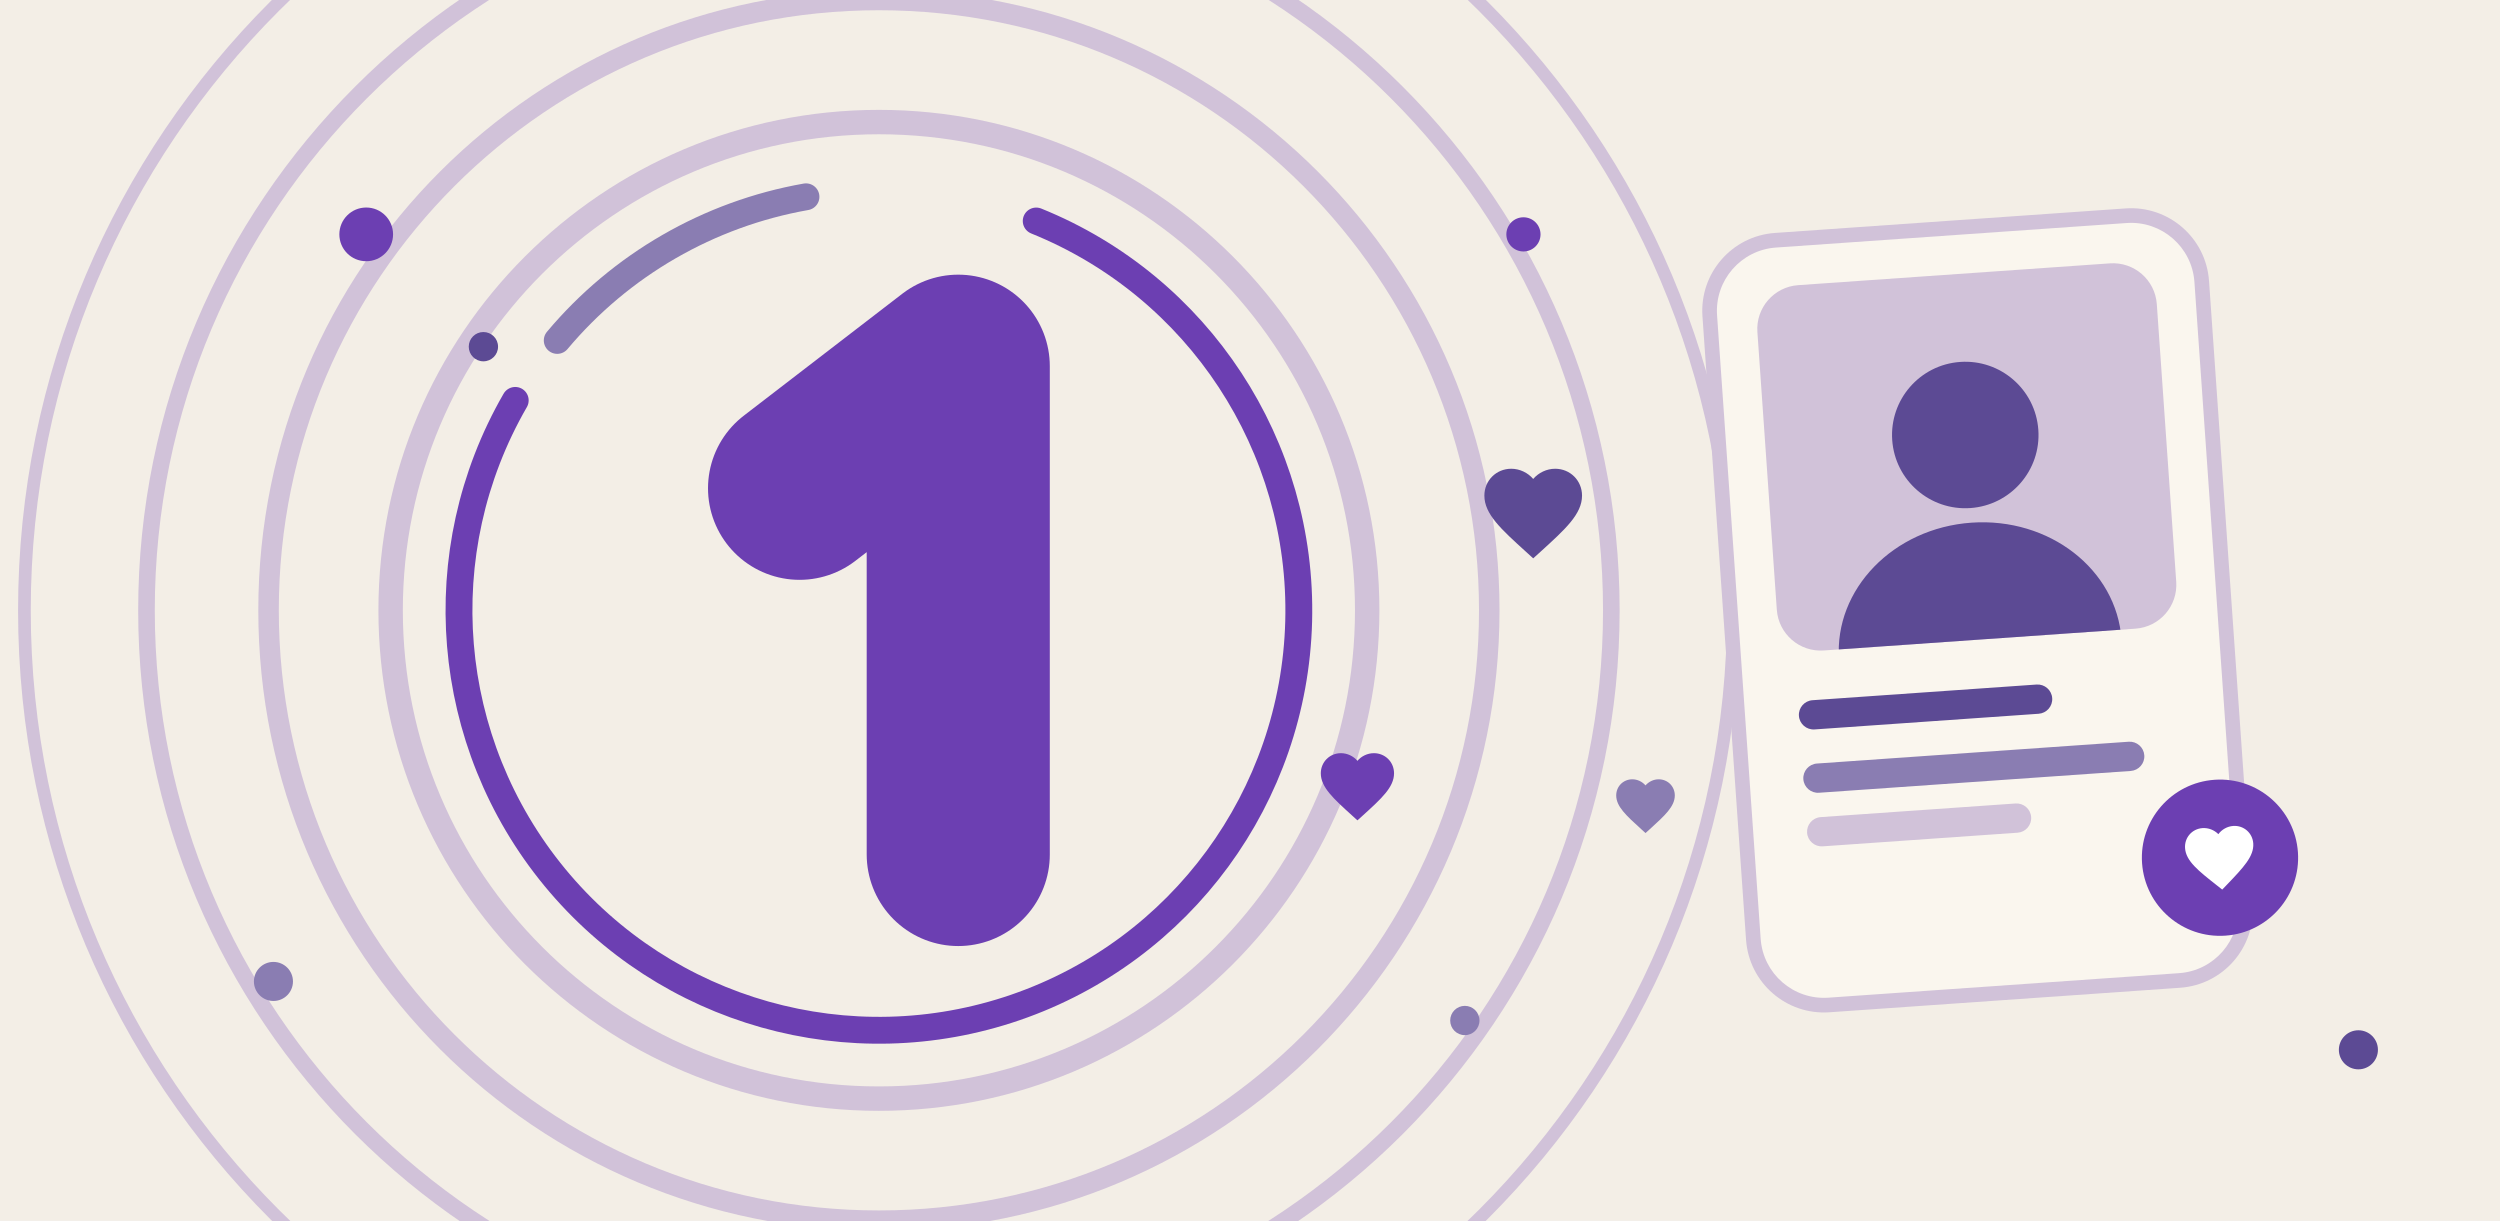
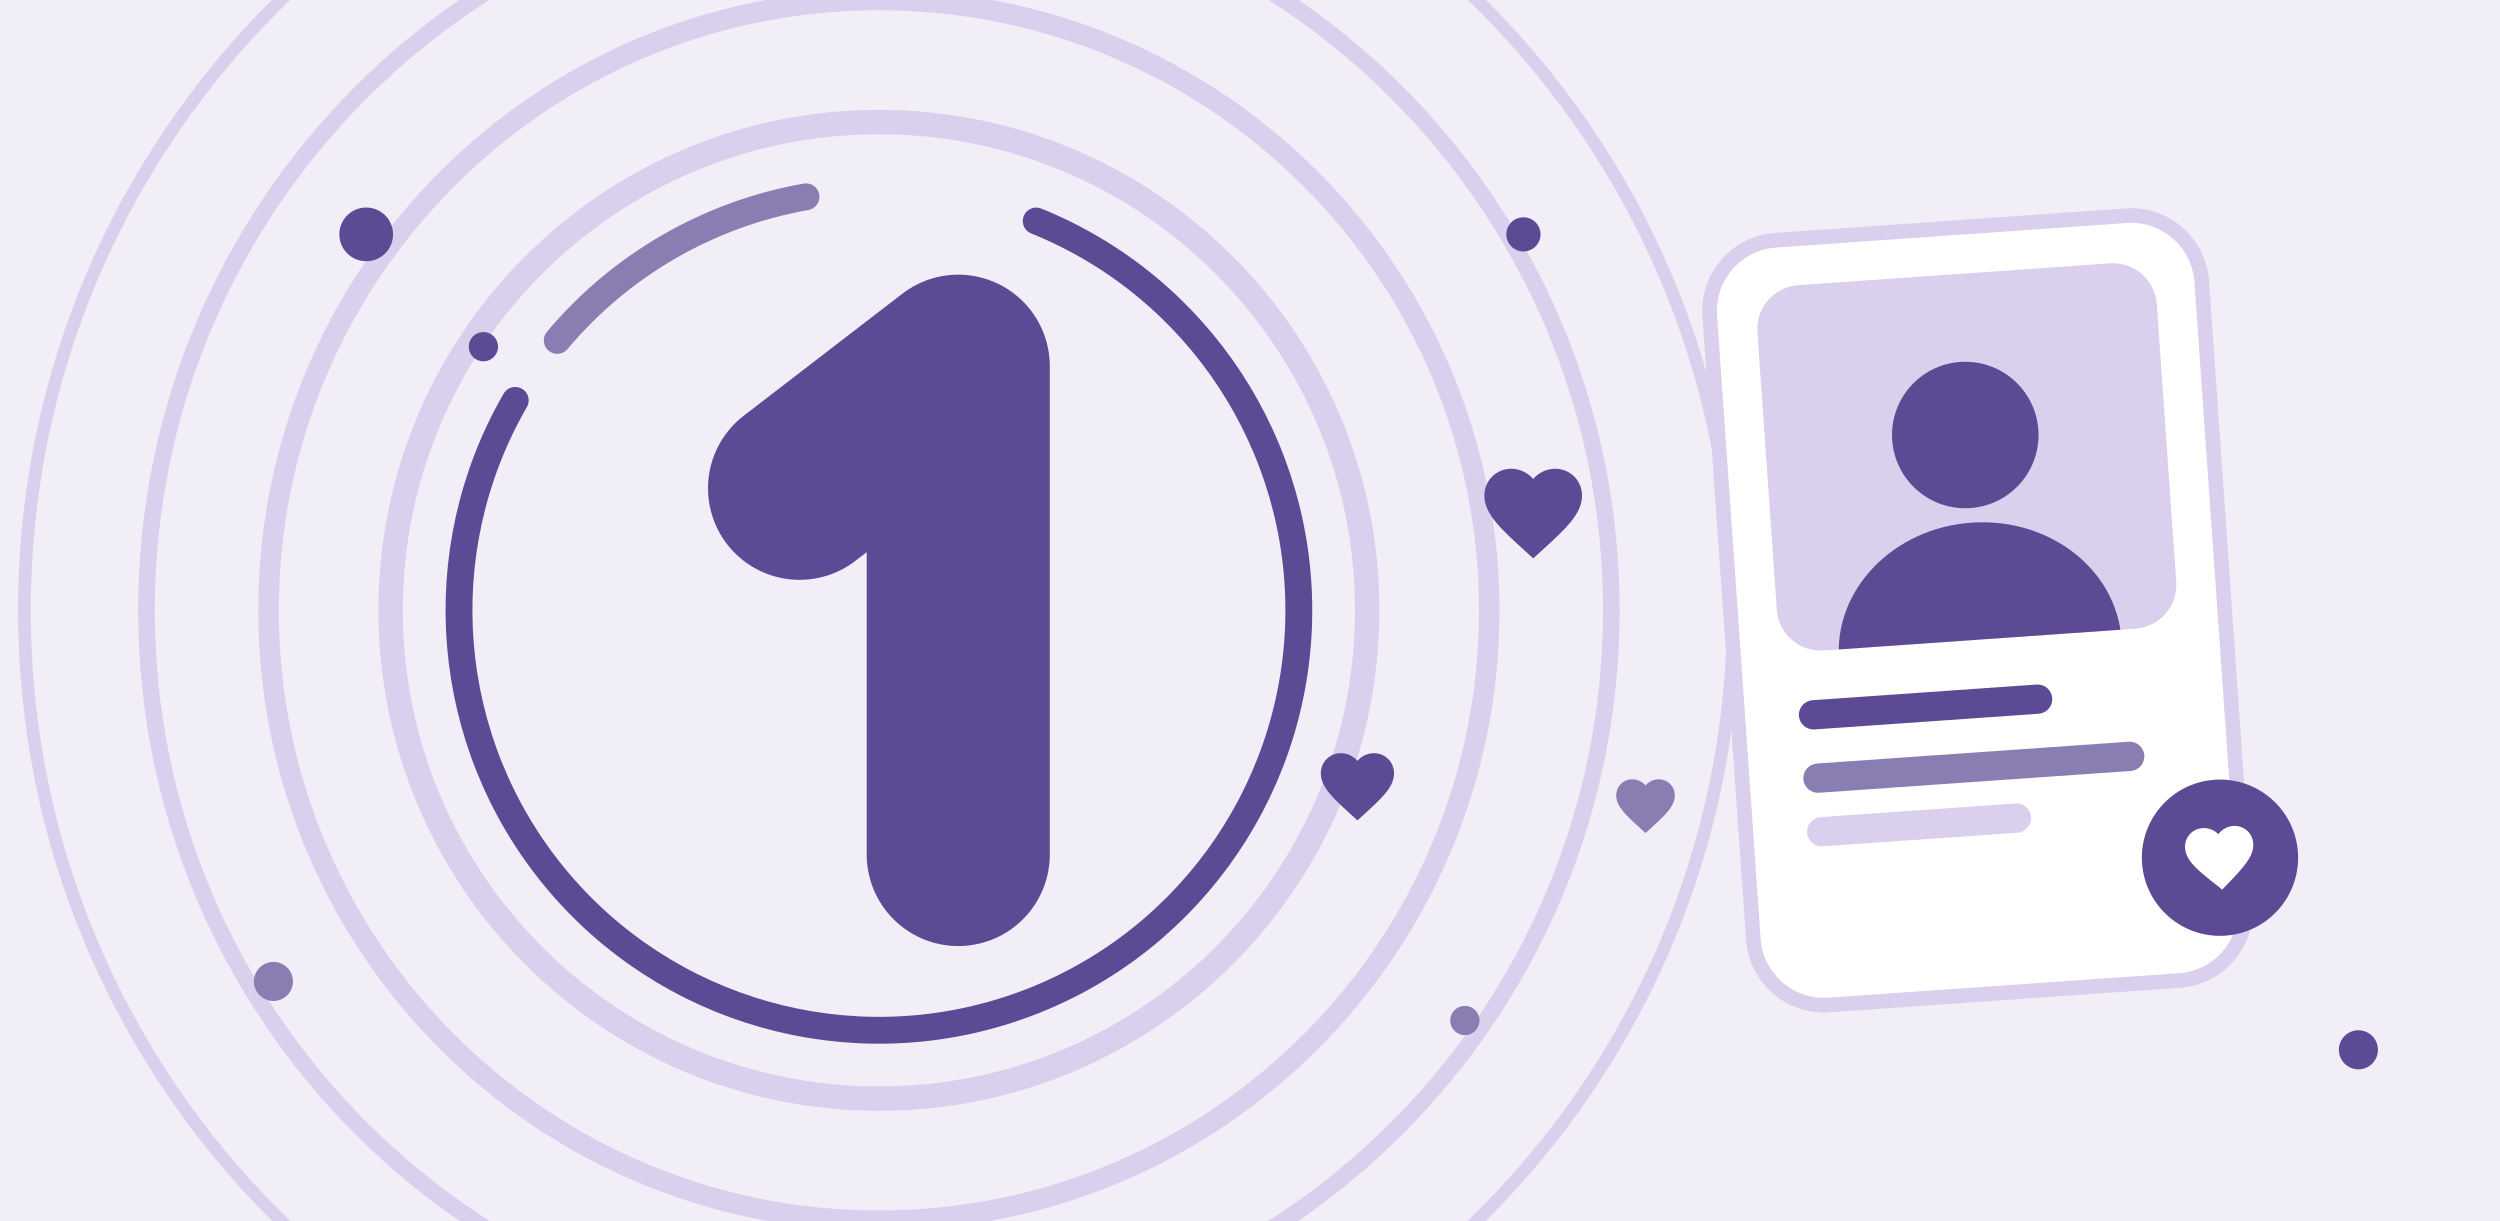
<svg xmlns="http://www.w3.org/2000/svg" width="1024" height="500" viewBox="0 0 1024 500">
-   <rect width="1024" height="500" fill="#F3EEE6" />
-   <circle cx="360" cy="250" r="200" fill="none" stroke="#D1C2D9" stroke-width="10" />
-   <circle cx="360" cy="250" r="250" fill="none" stroke="#D1C2D9" stroke-width="8.4" />
-   <circle cx="360" cy="250" r="300" fill="none" stroke="#D1C2D9" stroke-width="6.8" />
-   <circle cx="360" cy="250" r="350" fill="none" stroke="#D1C2D9" stroke-width="5.2" />
-   <path d="M 424.43,90.52 A 172,172 0 1 1 211.04,164.00" fill="none" stroke="#6C3FB2" stroke-width="11" stroke-linecap="round" />
+   <rect width="1024" height="500" fill="#F1EEF8" />
+   <circle cx="360" cy="250" r="200" fill="none" stroke="#DACFEC" stroke-width="10" />
+   <circle cx="360" cy="250" r="250" fill="none" stroke="#DACFEC" stroke-width="8.4" />
+   <circle cx="360" cy="250" r="300" fill="none" stroke="#DACFEC" stroke-width="6.8" />
+   <circle cx="360" cy="250" r="350" fill="none" stroke="#DACFEC" stroke-width="5.2" />
+   <path d="M 424.43,90.52 A 172,172 0 1 1 211.04,164.00" fill="none" stroke="#5C4A94" stroke-width="11" stroke-linecap="round" />
  <path d="M 228.24,139.44 A 172,172 0 0 1 330.13,80.61" fill="none" stroke="#8A7DB2" stroke-width="11" stroke-linecap="round" />
-   <g transform="translate(360,250) scale(0.5) translate(-512,-512)" fill="none" stroke="#6C3FB2" stroke-width="150" stroke-linecap="round" stroke-linejoin="round">
+   <g transform="translate(360,250) scale(0.5) translate(-512,-512)" fill="none" stroke="#5C4A94" stroke-width="150" stroke-linecap="round" stroke-linejoin="round">
    <path d="M577 312 L447 412 M577 312 L577 712" />
  </g>
-   <path transform="translate(556,322) scale(1.5) translate(-12,-12)" fill="#6C3FB2" d="M12 21.35 10.55 20.03C5.4 15.36 2 12.28 2 8.5 2 5.42 4.42 3 7.5 3c1.74 0 3.41 0.81 4.5 2.09C13.09 3.81 14.76 3 16.5 3 19.58 3 22 5.42 22 8.5c0 3.78-3.4 6.86-8.55 11.54L12 21.35z" />
+   <path transform="translate(556,322) scale(1.5) translate(-12,-12)" fill="#5C4A94" d="M12 21.35 10.55 20.03C5.4 15.36 2 12.28 2 8.5 2 5.42 4.42 3 7.5 3c1.74 0 3.41 0.81 4.5 2.09C13.09 3.81 14.76 3 16.5 3 19.58 3 22 5.42 22 8.5c0 3.78-3.4 6.86-8.55 11.54L12 21.35z" />
  <path transform="translate(628,210) scale(2) translate(-12,-12)" fill="#5C4A94" d="M12 21.35 10.55 20.03C5.4 15.36 2 12.28 2 8.5 2 5.42 4.42 3 7.5 3c1.74 0 3.41 0.81 4.5 2.09C13.09 3.81 14.76 3 16.5 3 19.58 3 22 5.42 22 8.5c0 3.78-3.4 6.86-8.55 11.54L12 21.35z" />
  <path transform="translate(674,330) scale(1.2) translate(-12,-12)" fill="#8A7DB2" d="M12 21.35 10.55 20.03C5.4 15.36 2 12.28 2 8.5 2 5.42 4.42 3 7.5 3c1.74 0 3.41 0.81 4.5 2.09C13.09 3.81 14.76 3 16.5 3 19.58 3 22 5.42 22 8.5c0 3.78-3.4 6.86-8.55 11.54L12 21.35z" />
  <g transform="rotate(-4 810 250)">
-     <rect x="706" y="90" width="208" height="320" rx="32" fill="#D1C2D9" />
-     <rect x="712" y="96" width="196" height="308" rx="26" fill="#FAF6EE" />
-     <rect x="728" y="112" width="164" height="150" rx="18" fill="#D1C2D9" />
+     <rect x="706" y="90" width="208" height="320" rx="32" fill="#DACFEC" />
+     <rect x="712" y="96" width="196" height="308" rx="26" fill="#FFFFFF" />
+     <rect x="728" y="112" width="164" height="150" rx="18" fill="#DACFEC" />
    <clipPath id="ph">
      <rect x="728" y="112" width="164" height="150" rx="18" />
    </clipPath>
    <g clip-path="url(#ph)">
      <circle cx="810" cy="178" r="30" fill="#5C4A94" />
      <path d="M 752 266 a 58,52 0 0 1 116,0 z" fill="#5C4A94" />
    </g>
    <rect x="734" y="282" width="104" height="12" rx="6" fill="#5C4A94" />
    <rect x="734" y="308" width="140" height="12" rx="6" fill="#8A7DB2" />
-     <rect x="734" y="330" width="92" height="12" rx="6" fill="#D1C2D9" />
-     <circle cx="902" cy="358" r="32" fill="#6C3FB2" />
+     <rect x="734" y="330" width="92" height="12" rx="6" fill="#DACFEC" />
+     <circle cx="902" cy="358" r="32" fill="#5C4A94" />
    <path transform="translate(902,358) scale(1.4) translate(-12,-12)" fill="#FFFFFF" d="M12 21.35 10.55 20.03C5.4 15.36 2 12.28 2 8.5 2 5.42 4.42 3 7.5 3c1.74 0 3.41 0.81 4.5 2.09C13.09 3.81 14.76 3 16.5 3 19.58 3 22 5.42 22 8.5c0 3.78-3.4 6.86-8.55 11.54L12 21.35z" />
  </g>
-   <circle cx="150" cy="96" r="11" fill="#6C3FB2" />
+   <circle cx="150" cy="96" r="11" fill="#5C4A94" />
  <circle cx="198" cy="142" r="6" fill="#5C4A94" />
  <circle cx="112" cy="402" r="8" fill="#8A7DB2" />
-   <circle cx="624" cy="96" r="7" fill="#6C3FB2" />
+   <circle cx="624" cy="96" r="7" fill="#5C4A94" />
  <circle cx="600" cy="418" r="6" fill="#8A7DB2" />
  <circle cx="966" cy="430" r="8" fill="#5C4A94" />
</svg>
